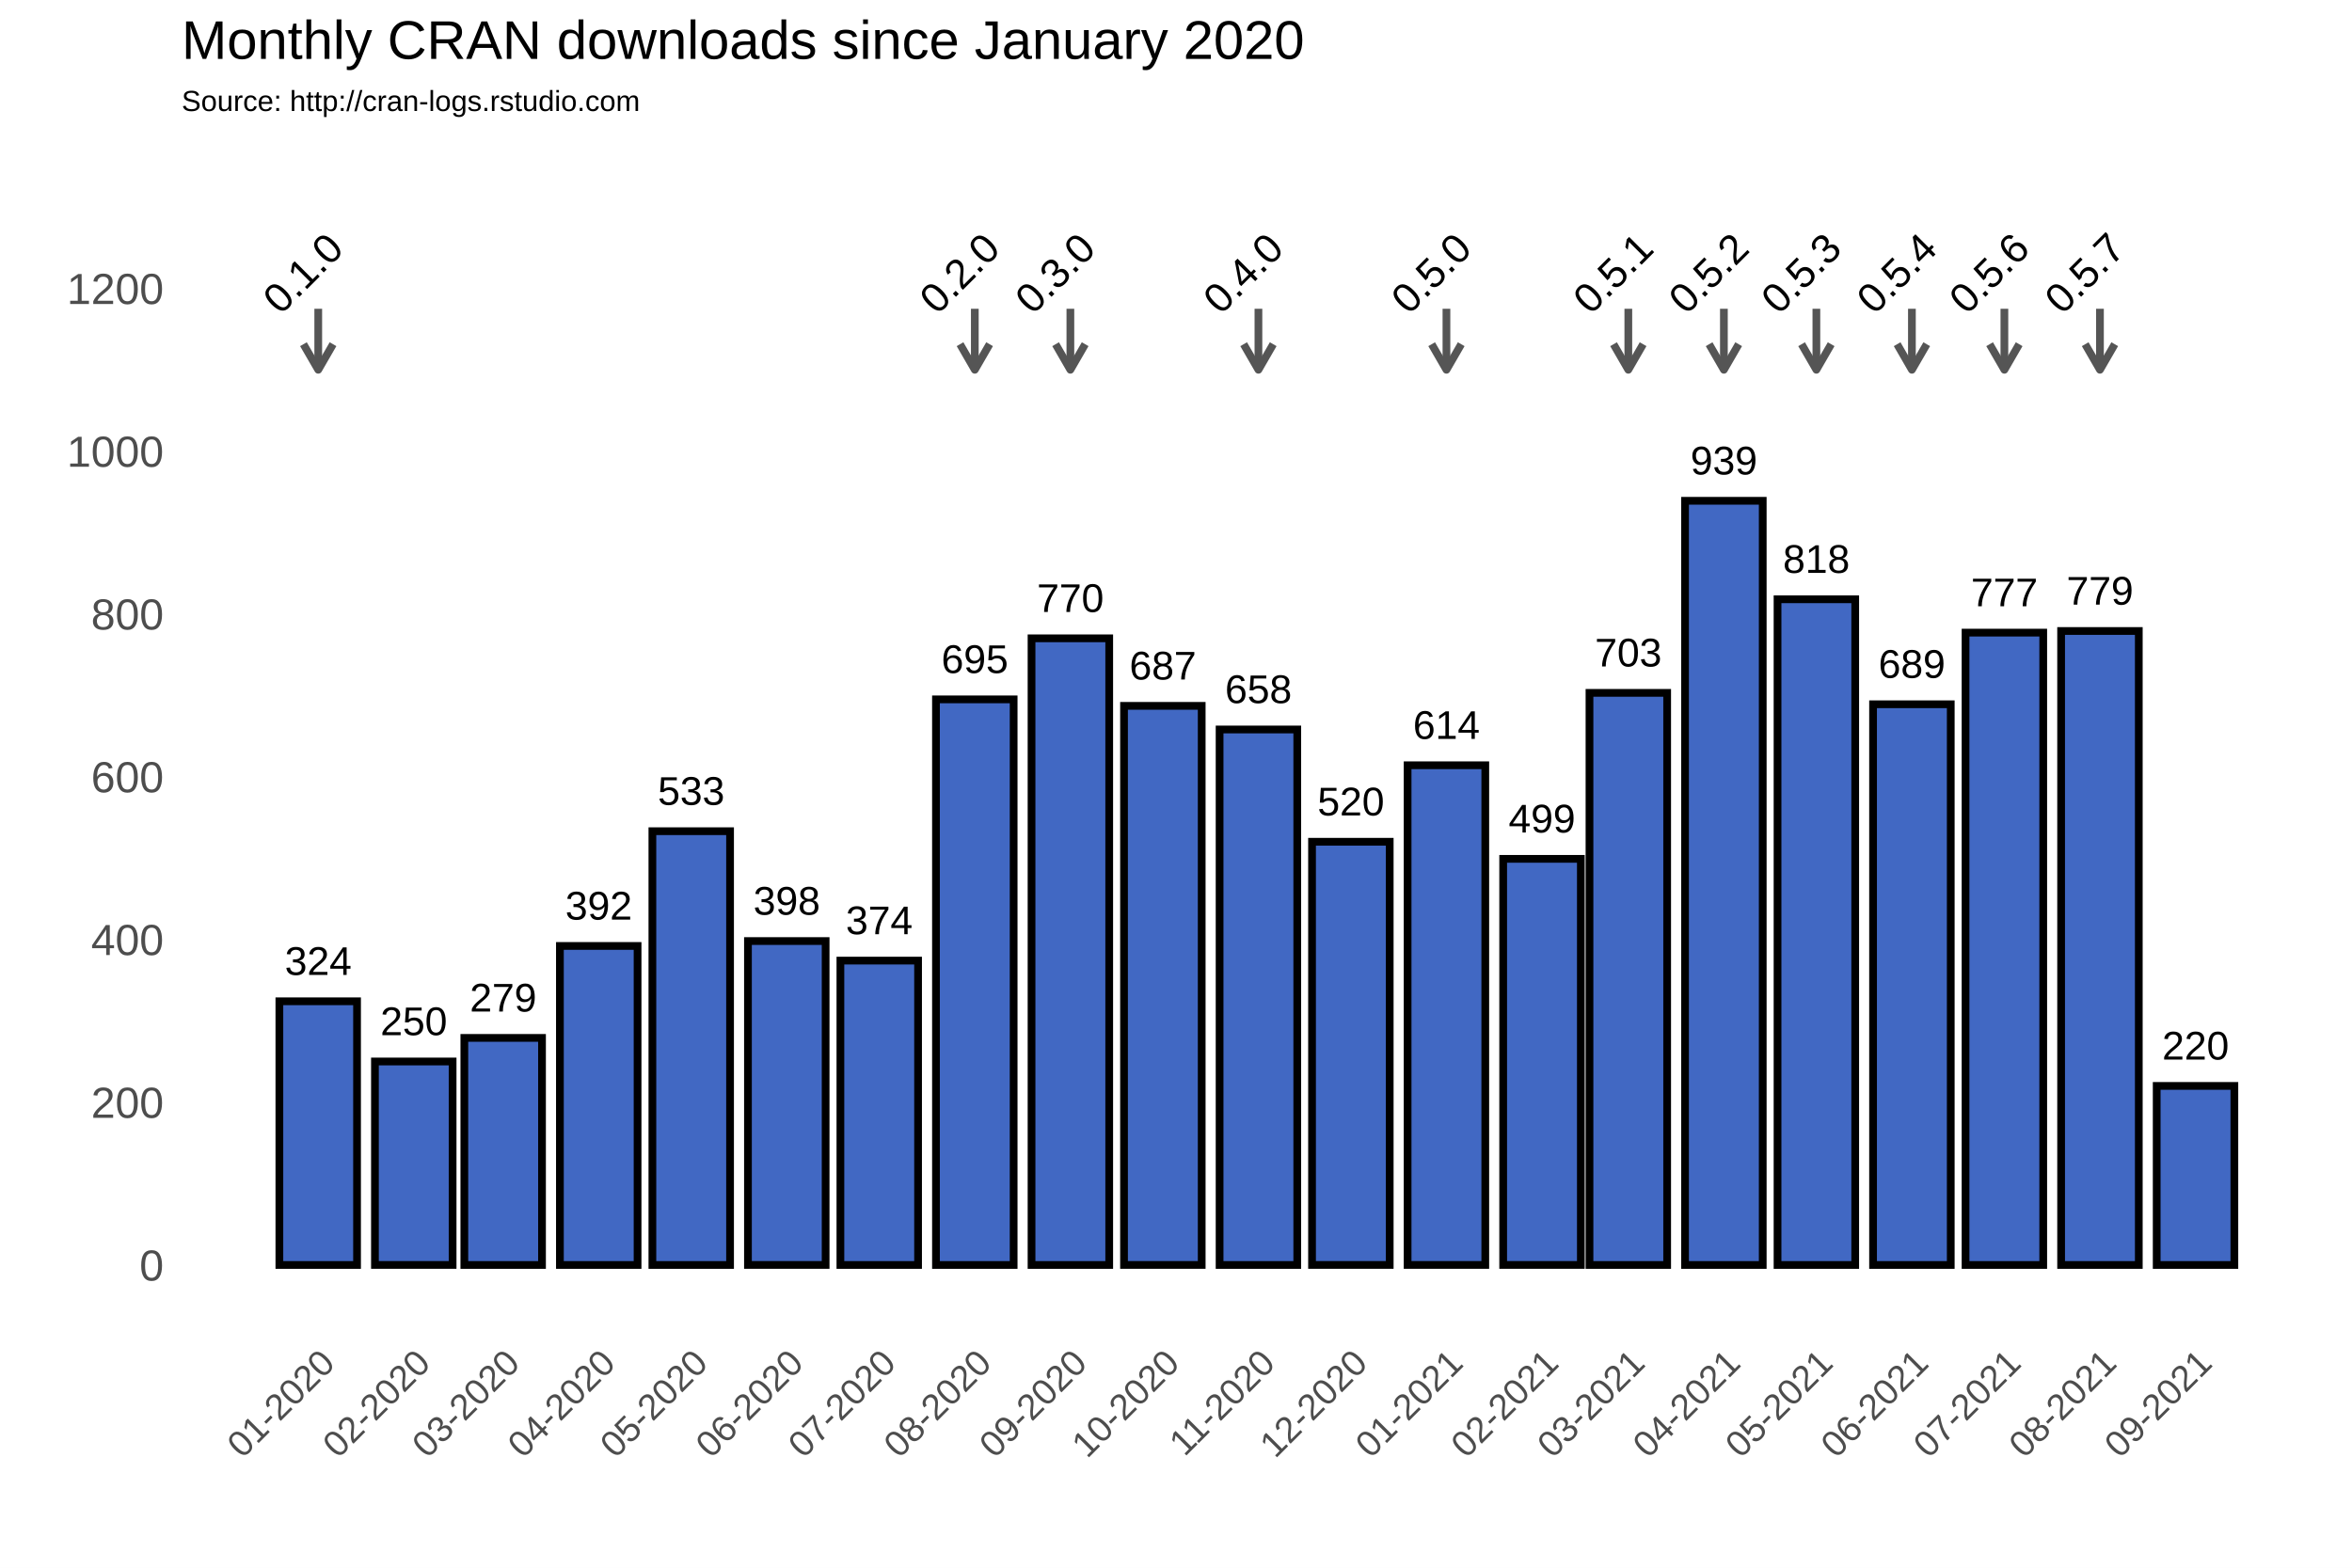
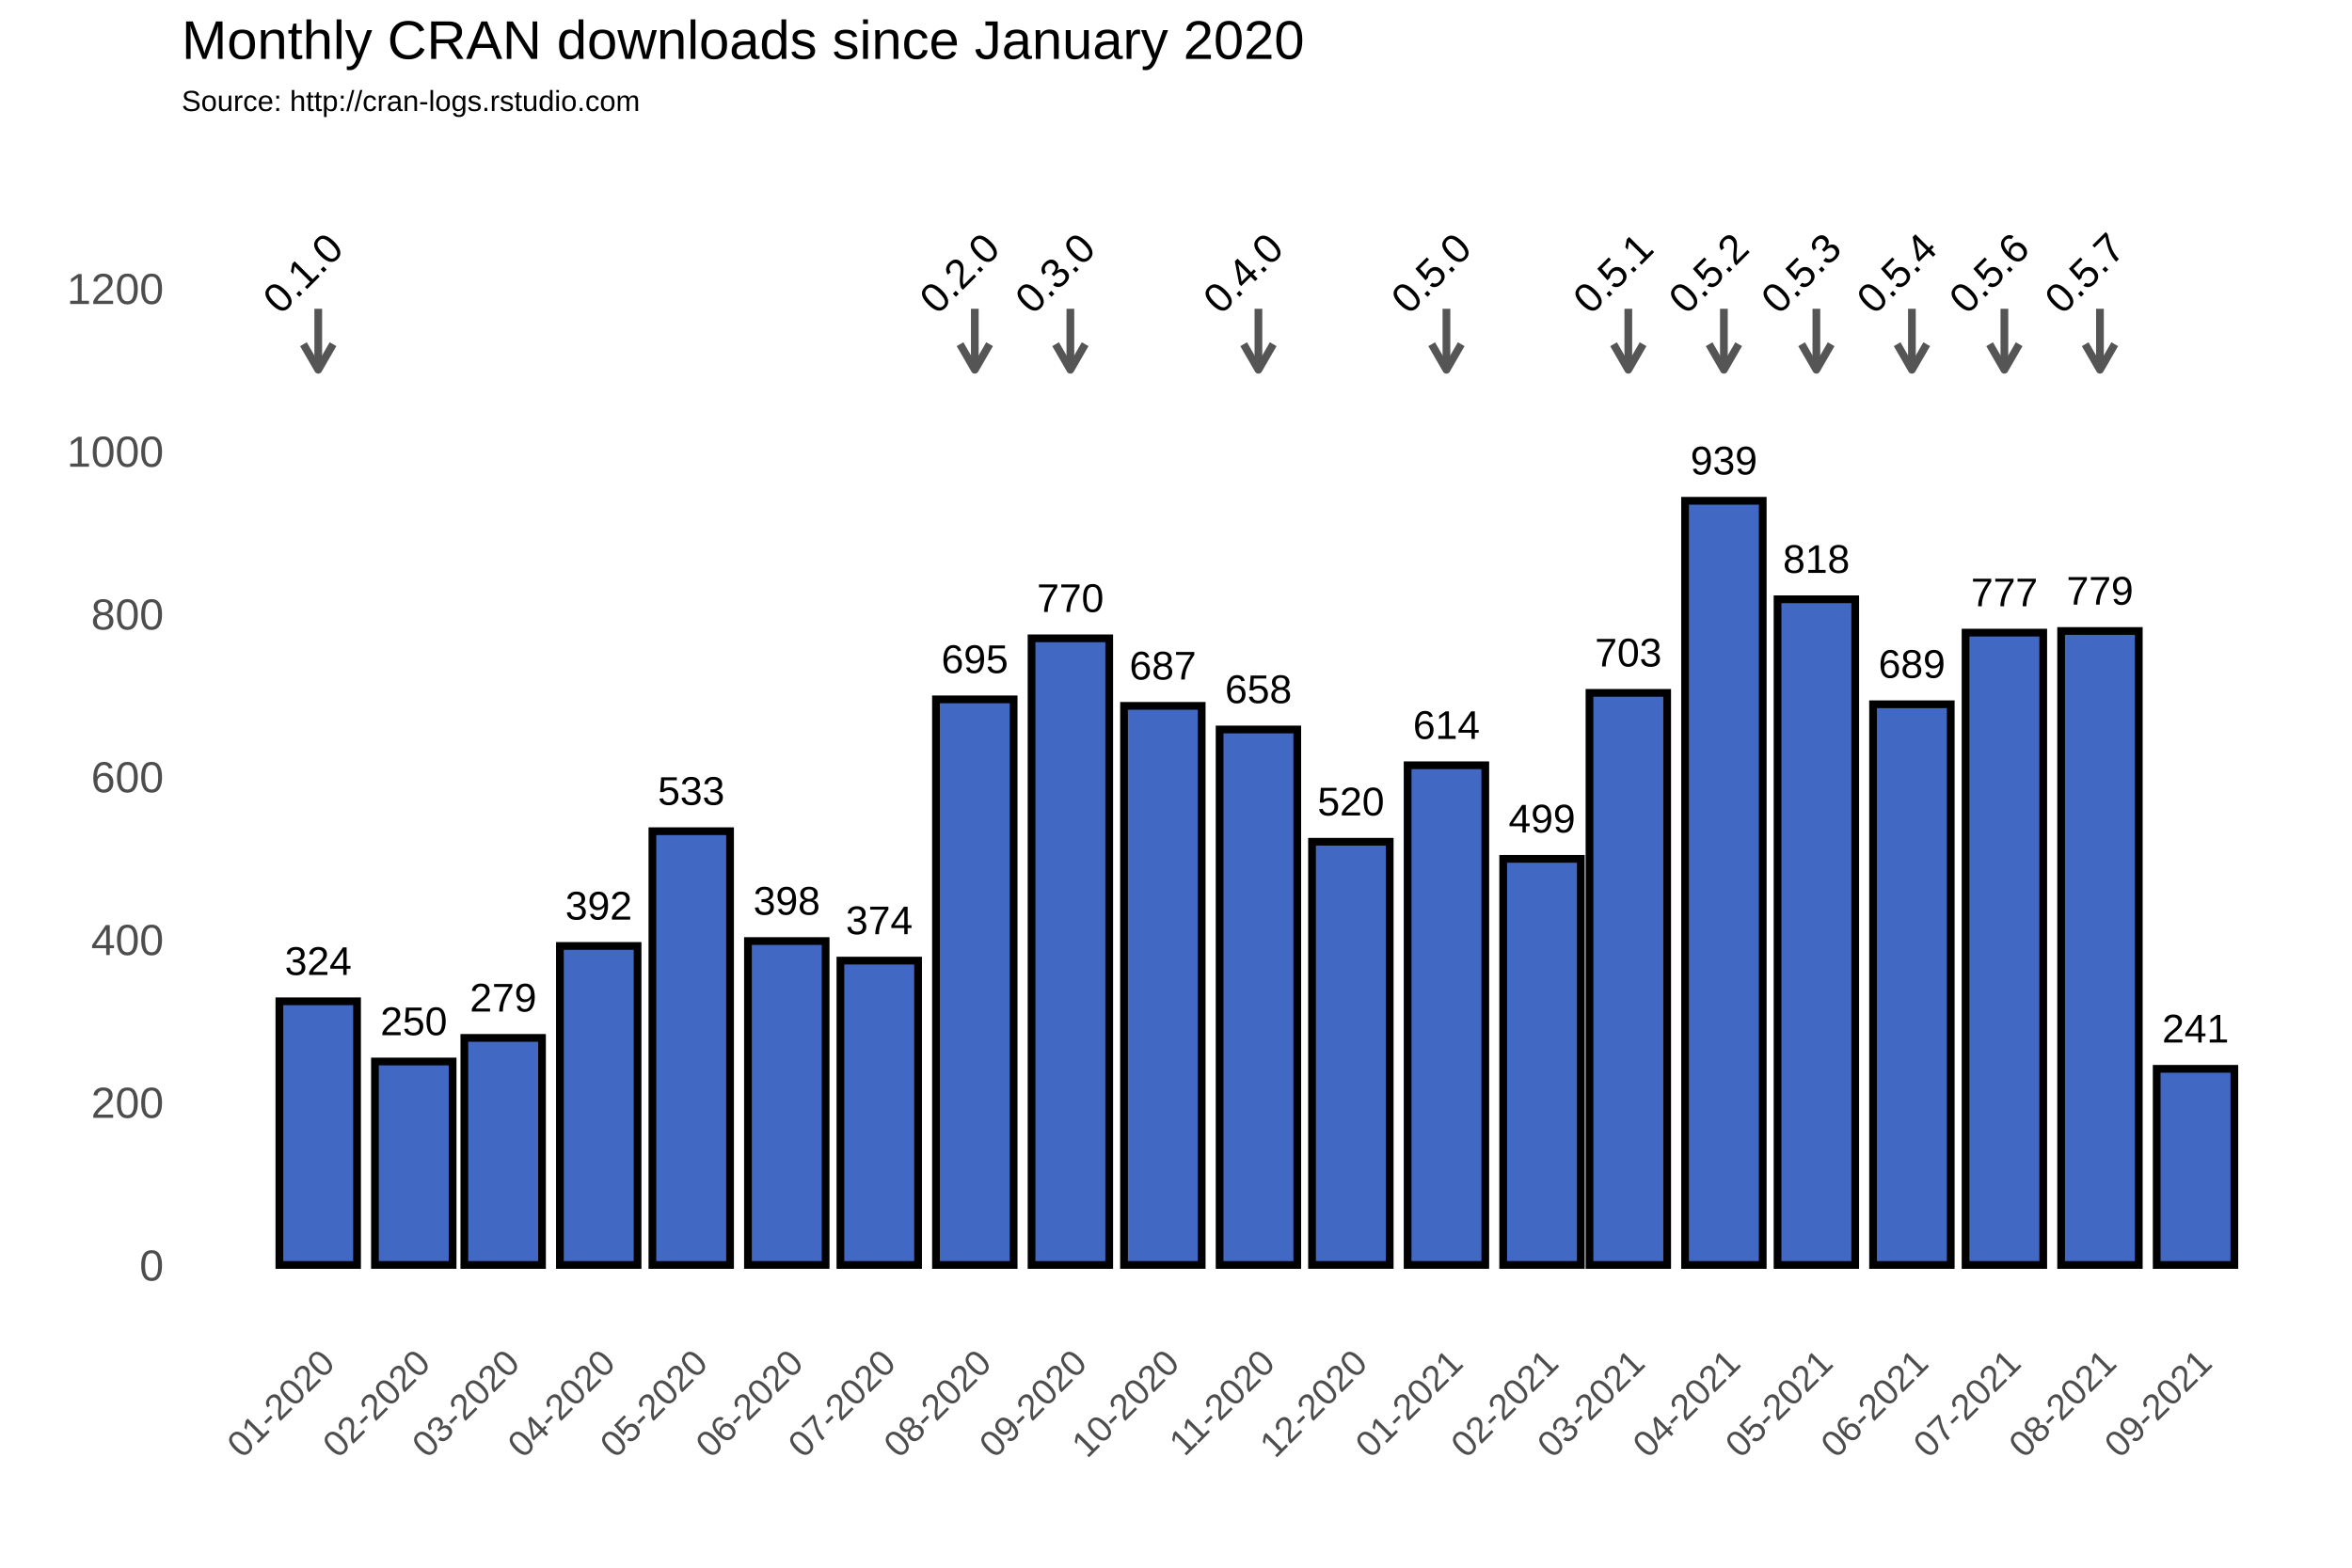
<svg xmlns="http://www.w3.org/2000/svg" class="svglite" width="648.00pt" height="432.00pt" viewBox="0 0 648.00 432.00">
  <defs>
    <style type="text/css">
    .svglite line, .svglite polyline, .svglite polygon, .svglite path, .svglite rect, .svglite circle {
      fill: none;
      stroke: #000000;
      stroke-linecap: round;
      stroke-linejoin: round;
      stroke-miterlimit: 10.00;
    }
  </style>
  </defs>
  <rect width="100%" height="100%" style="stroke: none; fill: #FFFFFF;" />
  <defs>
    <clipPath id="cpMC4wMHw2NDguMDB8MC4wMHw0MzIuMDA=">
      <rect x="0.00" y="0.00" width="648.00" height="432.00" />
    </clipPath>
  </defs>
  <g clip-path="url(#cpMC4wMHw2NDguMDB8MC4wMHw0MzIuMDA=)">
    <rect x="0.00" y="0.00" width="648.00" height="432.00" style="stroke-width: 1.07; stroke: #FFFFFF; fill: #FFFFFF;" />
  </g>
  <defs>
    <clipPath id="cpNTAuMDR8NjQyLjUyfDM3Ljc2fDM2My4zOA==">
      <rect x="50.04" y="37.76" width="592.48" height="325.62" />
    </clipPath>
  </defs>
  <g clip-path="url(#cpNTAuMDR8NjQyLjUyfDM3Ljc2fDM2My4zOA==)">
    <rect x="50.04" y="37.76" width="592.48" height="325.62" style="stroke-width: 1.07; stroke: none;" />
    <polyline points="50.04,326.15 642.52,326.15 " style="stroke-width: 0.53; stroke: #FFFFFF; stroke-linecap: butt;" />
    <polyline points="50.04,281.30 642.52,281.30 " style="stroke-width: 0.53; stroke: #FFFFFF; stroke-linecap: butt;" />
    <polyline points="50.04,236.45 642.52,236.45 " style="stroke-width: 0.53; stroke: #FFFFFF; stroke-linecap: butt;" />
    <polyline points="50.04,191.60 642.52,191.60 " style="stroke-width: 0.53; stroke: #FFFFFF; stroke-linecap: butt;" />
    <polyline points="50.04,146.75 642.52,146.75 " style="stroke-width: 0.53; stroke: #FFFFFF; stroke-linecap: butt;" />
    <polyline points="50.04,101.90 642.52,101.90 " style="stroke-width: 0.53; stroke: #FFFFFF; stroke-linecap: butt;" />
    <polyline points="50.04,57.04 642.52,57.04 " style="stroke-width: 0.53; stroke: #FFFFFF; stroke-linecap: butt;" />
    <polyline points="61.35,363.38 61.35,37.76 " style="stroke-width: 0.53; stroke: #FFFFFF; stroke-linecap: butt;" />
    <polyline points="74.51,363.38 74.51,37.76 " style="stroke-width: 0.53; stroke: #FFFFFF; stroke-linecap: butt;" />
    <polyline points="100.84,363.38 100.84,37.76 " style="stroke-width: 0.53; stroke: #FFFFFF; stroke-linecap: butt;" />
    <polyline points="126.32,363.38 126.32,37.76 " style="stroke-width: 0.53; stroke: #FFFFFF; stroke-linecap: butt;" />
    <polyline points="151.80,363.38 151.80,37.76 " style="stroke-width: 0.53; stroke: #FFFFFF; stroke-linecap: butt;" />
    <polyline points="177.70,363.38 177.70,37.76 " style="stroke-width: 0.53; stroke: #FFFFFF; stroke-linecap: butt;" />
    <polyline points="203.60,363.38 203.60,37.76 " style="stroke-width: 0.53; stroke: #FFFFFF; stroke-linecap: butt;" />
    <polyline points="229.51,363.38 229.51,37.76 " style="stroke-width: 0.53; stroke: #FFFFFF; stroke-linecap: butt;" />
    <polyline points="255.41,363.38 255.41,37.76 " style="stroke-width: 0.53; stroke: #FFFFFF; stroke-linecap: butt;" />
    <polyline points="281.74,363.38 281.74,37.76 " style="stroke-width: 0.53; stroke: #FFFFFF; stroke-linecap: butt;" />
    <polyline points="307.64,363.38 307.64,37.76 " style="stroke-width: 0.53; stroke: #FFFFFF; stroke-linecap: butt;" />
    <polyline points="333.54,363.38 333.54,37.76 " style="stroke-width: 0.53; stroke: #FFFFFF; stroke-linecap: butt;" />
    <polyline points="359.45,363.38 359.45,37.76 " style="stroke-width: 0.53; stroke: #FFFFFF; stroke-linecap: butt;" />
    <polyline points="385.35,363.38 385.35,37.76 " style="stroke-width: 0.53; stroke: #FFFFFF; stroke-linecap: butt;" />
    <polyline points="411.68,363.38 411.68,37.76 " style="stroke-width: 0.53; stroke: #FFFFFF; stroke-linecap: butt;" />
    <polyline points="436.73,363.38 436.73,37.76 " style="stroke-width: 0.53; stroke: #FFFFFF; stroke-linecap: butt;" />
    <polyline points="461.78,363.38 461.78,37.76 " style="stroke-width: 0.53; stroke: #FFFFFF; stroke-linecap: butt;" />
    <polyline points="487.69,363.38 487.69,37.76 " style="stroke-width: 0.53; stroke: #FFFFFF; stroke-linecap: butt;" />
    <polyline points="513.59,363.38 513.59,37.76 " style="stroke-width: 0.53; stroke: #FFFFFF; stroke-linecap: butt;" />
    <polyline points="539.49,363.38 539.49,37.76 " style="stroke-width: 0.53; stroke: #FFFFFF; stroke-linecap: butt;" />
    <polyline points="565.40,363.38 565.40,37.76 " style="stroke-width: 0.53; stroke: #FFFFFF; stroke-linecap: butt;" />
    <polyline points="591.72,363.38 591.72,37.76 " style="stroke-width: 0.53; stroke: #FFFFFF; stroke-linecap: butt;" />
    <polyline points="618.05,363.38 618.05,37.76 " style="stroke-width: 0.53; stroke: #FFFFFF; stroke-linecap: butt;" />
    <polyline points="631.22,363.38 631.22,37.76 " style="stroke-width: 0.53; stroke: #FFFFFF; stroke-linecap: butt;" />
    <polyline points="50.04,348.58 642.52,348.58 " style="stroke-width: 1.07; stroke: #FFFFFF; stroke-linecap: butt;" />
    <polyline points="50.04,303.73 642.52,303.73 " style="stroke-width: 1.07; stroke: #FFFFFF; stroke-linecap: butt;" />
    <polyline points="50.04,258.88 642.52,258.88 " style="stroke-width: 1.07; stroke: #FFFFFF; stroke-linecap: butt;" />
    <polyline points="50.04,214.02 642.52,214.02 " style="stroke-width: 1.07; stroke: #FFFFFF; stroke-linecap: butt;" />
    <polyline points="50.04,169.17 642.52,169.17 " style="stroke-width: 1.07; stroke: #FFFFFF; stroke-linecap: butt;" />
    <polyline points="50.04,124.32 642.52,124.32 " style="stroke-width: 1.07; stroke: #FFFFFF; stroke-linecap: butt;" />
    <polyline points="50.04,79.47 642.52,79.47 " style="stroke-width: 1.07; stroke: #FFFFFF; stroke-linecap: butt;" />
    <polyline points="87.68,363.38 87.68,37.76 " style="stroke-width: 1.07; stroke: #FFFFFF; stroke-linecap: butt;" />
    <polyline points="114.00,363.38 114.00,37.76 " style="stroke-width: 1.07; stroke: #FFFFFF; stroke-linecap: butt;" />
    <polyline points="138.63,363.38 138.63,37.76 " style="stroke-width: 1.07; stroke: #FFFFFF; stroke-linecap: butt;" />
    <polyline points="164.96,363.38 164.96,37.76 " style="stroke-width: 1.07; stroke: #FFFFFF; stroke-linecap: butt;" />
    <polyline points="190.44,363.38 190.44,37.76 " style="stroke-width: 1.07; stroke: #FFFFFF; stroke-linecap: butt;" />
    <polyline points="216.77,363.38 216.77,37.76 " style="stroke-width: 1.07; stroke: #FFFFFF; stroke-linecap: butt;" />
    <polyline points="242.24,363.38 242.24,37.76 " style="stroke-width: 1.07; stroke: #FFFFFF; stroke-linecap: butt;" />
    <polyline points="268.57,363.38 268.57,37.76 " style="stroke-width: 1.07; stroke: #FFFFFF; stroke-linecap: butt;" />
    <polyline points="294.90,363.38 294.90,37.76 " style="stroke-width: 1.07; stroke: #FFFFFF; stroke-linecap: butt;" />
    <polyline points="320.38,363.38 320.38,37.76 " style="stroke-width: 1.07; stroke: #FFFFFF; stroke-linecap: butt;" />
    <polyline points="346.71,363.38 346.71,37.76 " style="stroke-width: 1.07; stroke: #FFFFFF; stroke-linecap: butt;" />
    <polyline points="372.19,363.38 372.19,37.76 " style="stroke-width: 1.07; stroke: #FFFFFF; stroke-linecap: butt;" />
    <polyline points="398.51,363.38 398.51,37.76 " style="stroke-width: 1.07; stroke: #FFFFFF; stroke-linecap: butt;" />
    <polyline points="424.84,363.38 424.84,37.76 " style="stroke-width: 1.07; stroke: #FFFFFF; stroke-linecap: butt;" />
    <polyline points="448.62,363.38 448.62,37.76 " style="stroke-width: 1.07; stroke: #FFFFFF; stroke-linecap: butt;" />
    <polyline points="474.95,363.38 474.95,37.76 " style="stroke-width: 1.07; stroke: #FFFFFF; stroke-linecap: butt;" />
    <polyline points="500.43,363.38 500.43,37.76 " style="stroke-width: 1.07; stroke: #FFFFFF; stroke-linecap: butt;" />
    <polyline points="526.75,363.38 526.75,37.76 " style="stroke-width: 1.07; stroke: #FFFFFF; stroke-linecap: butt;" />
    <polyline points="552.23,363.38 552.23,37.76 " style="stroke-width: 1.07; stroke: #FFFFFF; stroke-linecap: butt;" />
    <polyline points="578.56,363.38 578.56,37.76 " style="stroke-width: 1.07; stroke: #FFFFFF; stroke-linecap: butt;" />
    <polyline points="604.89,363.38 604.89,37.76 " style="stroke-width: 1.07; stroke: #FFFFFF; stroke-linecap: butt;" />
    <rect x="76.97" y="275.92" width="21.40" height="72.66" style="stroke-width: 2.13; stroke-linecap: square; stroke-linejoin: miter; fill: #4168C3;" />
    <rect x="103.30" y="292.51" width="21.40" height="56.06" style="stroke-width: 2.13; stroke-linecap: square; stroke-linejoin: miter; fill: #4168C3;" />
    <rect x="127.93" y="286.01" width="21.40" height="62.57" style="stroke-width: 2.13; stroke-linecap: square; stroke-linejoin: miter; fill: #4168C3;" />
    <rect x="154.26" y="260.67" width="21.40" height="87.91" style="stroke-width: 2.13; stroke-linecap: square; stroke-linejoin: miter; fill: #4168C3;" />
    <rect x="179.74" y="229.05" width="21.40" height="119.53" style="stroke-width: 2.13; stroke-linecap: square; stroke-linejoin: miter; fill: #4168C3;" />
    <rect x="206.07" y="259.32" width="21.40" height="89.25" style="stroke-width: 2.13; stroke-linecap: square; stroke-linejoin: miter; fill: #4168C3;" />
    <rect x="231.54" y="264.71" width="21.40" height="83.87" style="stroke-width: 2.13; stroke-linecap: square; stroke-linejoin: miter; fill: #4168C3;" />
    <rect x="257.87" y="192.72" width="21.40" height="155.86" style="stroke-width: 2.13; stroke-linecap: square; stroke-linejoin: miter; fill: #4168C3;" />
    <rect x="284.20" y="175.90" width="21.40" height="172.68" style="stroke-width: 2.13; stroke-linecap: square; stroke-linejoin: miter; fill: #4168C3;" />
    <rect x="309.68" y="194.51" width="21.40" height="154.06" style="stroke-width: 2.13; stroke-linecap: square; stroke-linejoin: miter; fill: #4168C3;" />
    <rect x="336.01" y="201.02" width="21.40" height="147.56" style="stroke-width: 2.13; stroke-linecap: square; stroke-linejoin: miter; fill: #4168C3;" />
    <rect x="361.48" y="231.96" width="21.40" height="116.61" style="stroke-width: 2.13; stroke-linecap: square; stroke-linejoin: miter; fill: #4168C3;" />
    <rect x="387.81" y="210.88" width="21.40" height="137.69" style="stroke-width: 2.13; stroke-linecap: square; stroke-linejoin: miter; fill: #4168C3;" />
    <rect x="414.14" y="236.67" width="21.40" height="111.90" style="stroke-width: 2.13; stroke-linecap: square; stroke-linejoin: miter; fill: #4168C3;" />
    <rect x="437.92" y="190.93" width="21.40" height="157.65" style="stroke-width: 2.13; stroke-linecap: square; stroke-linejoin: miter; fill: #4168C3;" />
    <rect x="464.25" y="138.00" width="21.40" height="210.58" style="stroke-width: 2.13; stroke-linecap: square; stroke-linejoin: miter; fill: #4168C3;" />
    <rect x="489.73" y="165.14" width="21.40" height="183.44" style="stroke-width: 2.13; stroke-linecap: square; stroke-linejoin: miter; fill: #4168C3;" />
    <rect x="516.05" y="194.07" width="21.40" height="154.51" style="stroke-width: 2.13; stroke-linecap: square; stroke-linejoin: miter; fill: #4168C3;" />
    <rect x="541.53" y="174.33" width="21.40" height="174.25" style="stroke-width: 2.13; stroke-linecap: square; stroke-linejoin: miter; fill: #4168C3;" />
    <rect x="567.86" y="173.88" width="21.40" height="174.70" style="stroke-width: 2.13; stroke-linecap: square; stroke-linejoin: miter; fill: #4168C3;" />
-     <rect x="594.19" y="299.24" width="21.40" height="49.34" style="stroke-width: 2.13; stroke-linecap: square; stroke-linejoin: miter; fill: #4168C3;" />
+     <rect x="594.19" y="294.53" width="21.40" height="54.05" style="stroke-width: 2.13; stroke-linecap: square; stroke-linejoin: miter; fill: #4168C3;" />
    <text x="87.68" y="268.66" text-anchor="middle" style="font-size: 11.04px; font-family: Arial;" textLength="18.40px" lengthAdjust="spacingAndGlyphs">324</text>
    <text x="114.00" y="285.25" text-anchor="middle" style="font-size: 11.04px; font-family: Arial;" textLength="18.40px" lengthAdjust="spacingAndGlyphs">250</text>
    <text x="138.63" y="278.75" text-anchor="middle" style="font-size: 11.04px; font-family: Arial;" textLength="18.40px" lengthAdjust="spacingAndGlyphs">279</text>
    <text x="164.96" y="253.41" text-anchor="middle" style="font-size: 11.04px; font-family: Arial;" textLength="18.40px" lengthAdjust="spacingAndGlyphs">392</text>
    <text x="190.44" y="221.79" text-anchor="middle" style="font-size: 11.04px; font-family: Arial;" textLength="18.40px" lengthAdjust="spacingAndGlyphs">533</text>
    <text x="216.77" y="252.06" text-anchor="middle" style="font-size: 11.04px; font-family: Arial;" textLength="18.40px" lengthAdjust="spacingAndGlyphs">398</text>
    <text x="242.24" y="257.44" text-anchor="middle" style="font-size: 11.04px; font-family: Arial;" textLength="18.40px" lengthAdjust="spacingAndGlyphs">374</text>
    <text x="268.57" y="185.46" text-anchor="middle" style="font-size: 11.04px; font-family: Arial;" textLength="18.40px" lengthAdjust="spacingAndGlyphs">695</text>
    <text x="294.90" y="168.64" text-anchor="middle" style="font-size: 11.04px; font-family: Arial;" textLength="18.40px" lengthAdjust="spacingAndGlyphs">770</text>
    <text x="320.38" y="187.25" text-anchor="middle" style="font-size: 11.04px; font-family: Arial;" textLength="18.40px" lengthAdjust="spacingAndGlyphs">687</text>
    <text x="346.71" y="193.75" text-anchor="middle" style="font-size: 11.04px; font-family: Arial;" textLength="18.40px" lengthAdjust="spacingAndGlyphs">658</text>
    <text x="372.19" y="224.70" text-anchor="middle" style="font-size: 11.04px; font-family: Arial;" textLength="18.40px" lengthAdjust="spacingAndGlyphs">520</text>
    <text x="398.51" y="203.62" text-anchor="middle" style="font-size: 11.04px; font-family: Arial;" textLength="18.40px" lengthAdjust="spacingAndGlyphs">614</text>
    <text x="424.84" y="229.41" text-anchor="middle" style="font-size: 11.04px; font-family: Arial;" textLength="18.40px" lengthAdjust="spacingAndGlyphs">499</text>
    <text x="448.62" y="183.66" text-anchor="middle" style="font-size: 11.04px; font-family: Arial;" textLength="18.40px" lengthAdjust="spacingAndGlyphs">703</text>
    <text x="474.95" y="130.74" text-anchor="middle" style="font-size: 11.04px; font-family: Arial;" textLength="18.40px" lengthAdjust="spacingAndGlyphs">939</text>
    <text x="500.43" y="157.87" text-anchor="middle" style="font-size: 11.04px; font-family: Arial;" textLength="18.40px" lengthAdjust="spacingAndGlyphs">818</text>
    <text x="526.75" y="186.80" text-anchor="middle" style="font-size: 11.04px; font-family: Arial;" textLength="18.40px" lengthAdjust="spacingAndGlyphs">689</text>
    <text x="552.23" y="167.07" text-anchor="middle" style="font-size: 11.04px; font-family: Arial;" textLength="18.40px" lengthAdjust="spacingAndGlyphs">777</text>
    <text x="578.56" y="166.62" text-anchor="middle" style="font-size: 11.04px; font-family: Arial;" textLength="18.40px" lengthAdjust="spacingAndGlyphs">779</text>
-     <text x="604.89" y="291.98" text-anchor="middle" style="font-size: 11.04px; font-family: Arial;" textLength="18.40px" lengthAdjust="spacingAndGlyphs">220</text>
+     <text x="604.89" y="287.27" text-anchor="middle" style="font-size: 11.04px; font-family: Arial;" textLength="18.40px" lengthAdjust="spacingAndGlyphs">241</text>
    <line x1="87.68" y1="85.08" x2="87.68" y2="101.90" style="stroke-width: 2.13; stroke: #555555; stroke-linecap: butt;" />
    <polyline points="83.60,94.85 87.68,101.90 91.75,94.85 " style="stroke-width: 2.13; stroke: #555555; stroke-linecap: butt;" />
    <line x1="268.57" y1="85.08" x2="268.57" y2="101.90" style="stroke-width: 2.13; stroke: #555555; stroke-linecap: butt;" />
    <polyline points="264.50,94.85 268.57,101.90 272.64,94.85 " style="stroke-width: 2.13; stroke: #555555; stroke-linecap: butt;" />
    <line x1="294.90" y1="85.08" x2="294.90" y2="101.90" style="stroke-width: 2.13; stroke: #555555; stroke-linecap: butt;" />
    <polyline points="290.83,94.85 294.90,101.90 298.97,94.85 " style="stroke-width: 2.13; stroke: #555555; stroke-linecap: butt;" />
    <line x1="346.71" y1="85.08" x2="346.71" y2="101.90" style="stroke-width: 2.13; stroke: #555555; stroke-linecap: butt;" />
    <polyline points="342.64,94.85 346.71,101.90 350.78,94.85 " style="stroke-width: 2.13; stroke: #555555; stroke-linecap: butt;" />
    <line x1="398.51" y1="85.08" x2="398.51" y2="101.90" style="stroke-width: 2.13; stroke: #555555; stroke-linecap: butt;" />
    <polyline points="394.44,94.85 398.51,101.90 402.58,94.85 " style="stroke-width: 2.13; stroke: #555555; stroke-linecap: butt;" />
    <line x1="448.62" y1="85.08" x2="448.62" y2="101.90" style="stroke-width: 2.13; stroke: #555555; stroke-linecap: butt;" />
    <polyline points="444.55,94.85 448.62,101.90 452.69,94.85 " style="stroke-width: 2.13; stroke: #555555; stroke-linecap: butt;" />
    <line x1="474.95" y1="85.08" x2="474.95" y2="101.90" style="stroke-width: 2.13; stroke: #555555; stroke-linecap: butt;" />
    <polyline points="470.88,94.85 474.95,101.90 479.02,94.85 " style="stroke-width: 2.13; stroke: #555555; stroke-linecap: butt;" />
    <line x1="500.43" y1="85.08" x2="500.43" y2="101.90" style="stroke-width: 2.13; stroke: #555555; stroke-linecap: butt;" />
    <polyline points="496.36,94.85 500.43,101.90 504.50,94.85 " style="stroke-width: 2.13; stroke: #555555; stroke-linecap: butt;" />
    <line x1="526.75" y1="85.08" x2="526.75" y2="101.90" style="stroke-width: 2.13; stroke: #555555; stroke-linecap: butt;" />
    <polyline points="522.68,94.85 526.75,101.90 530.83,94.85 " style="stroke-width: 2.13; stroke: #555555; stroke-linecap: butt;" />
    <line x1="552.23" y1="85.08" x2="552.23" y2="101.90" style="stroke-width: 2.13; stroke: #555555; stroke-linecap: butt;" />
    <polyline points="548.16,94.85 552.23,101.90 556.30,94.85 " style="stroke-width: 2.13; stroke: #555555; stroke-linecap: butt;" />
    <line x1="578.56" y1="85.08" x2="578.56" y2="101.90" style="stroke-width: 2.13; stroke: #555555; stroke-linecap: butt;" />
    <polyline points="574.49,94.85 578.56,101.90 582.63,94.85 " style="stroke-width: 2.13; stroke: #555555; stroke-linecap: butt;" />
    <text transform="translate(86.24,78.03) rotate(-45)" text-anchor="middle" style="font-size: 11.38px; font-family: Arial;" textLength="25.31px" lengthAdjust="spacingAndGlyphs">0.1.0</text>
    <text transform="translate(267.13,78.03) rotate(-45)" text-anchor="middle" style="font-size: 11.38px; font-family: Arial;" textLength="25.31px" lengthAdjust="spacingAndGlyphs">0.2.0</text>
    <text transform="translate(293.46,78.03) rotate(-45)" text-anchor="middle" style="font-size: 11.38px; font-family: Arial;" textLength="25.31px" lengthAdjust="spacingAndGlyphs">0.3.0</text>
    <text transform="translate(345.27,78.03) rotate(-45)" text-anchor="middle" style="font-size: 11.38px; font-family: Arial;" textLength="25.31px" lengthAdjust="spacingAndGlyphs">0.4.0</text>
    <text transform="translate(397.07,78.03) rotate(-45)" text-anchor="middle" style="font-size: 11.38px; font-family: Arial;" textLength="25.31px" lengthAdjust="spacingAndGlyphs">0.5.0</text>
    <text transform="translate(447.18,78.03) rotate(-45)" text-anchor="middle" style="font-size: 11.38px; font-family: Arial;" textLength="25.31px" lengthAdjust="spacingAndGlyphs">0.5.1</text>
    <text transform="translate(473.51,78.03) rotate(-45)" text-anchor="middle" style="font-size: 11.38px; font-family: Arial;" textLength="25.31px" lengthAdjust="spacingAndGlyphs">0.5.2</text>
    <text transform="translate(498.99,78.03) rotate(-45)" text-anchor="middle" style="font-size: 11.38px; font-family: Arial;" textLength="25.31px" lengthAdjust="spacingAndGlyphs">0.5.3</text>
    <text transform="translate(525.32,78.03) rotate(-45)" text-anchor="middle" style="font-size: 11.38px; font-family: Arial;" textLength="25.31px" lengthAdjust="spacingAndGlyphs">0.5.4</text>
    <text transform="translate(550.79,78.03) rotate(-45)" text-anchor="middle" style="font-size: 11.38px; font-family: Arial;" textLength="25.31px" lengthAdjust="spacingAndGlyphs">0.5.6</text>
    <text transform="translate(577.12,78.03) rotate(-45)" text-anchor="middle" style="font-size: 11.38px; font-family: Arial;" textLength="25.31px" lengthAdjust="spacingAndGlyphs">0.5.7</text>
  </g>
  <g clip-path="url(#cpMC4wMHw2NDguMDB8MC4wMHw0MzIuMDA=)">
    <text x="45.11" y="352.88" text-anchor="end" style="font-size: 12.00px; fill: #4D4D4D; font-family: Arial;" textLength="6.67px" lengthAdjust="spacingAndGlyphs">0</text>
    <text x="45.11" y="308.03" text-anchor="end" style="font-size: 12.00px; fill: #4D4D4D; font-family: Arial;" textLength="20.02px" lengthAdjust="spacingAndGlyphs">200</text>
    <text x="45.11" y="263.17" text-anchor="end" style="font-size: 12.00px; fill: #4D4D4D; font-family: Arial;" textLength="20.02px" lengthAdjust="spacingAndGlyphs">400</text>
    <text x="45.11" y="218.32" text-anchor="end" style="font-size: 12.00px; fill: #4D4D4D; font-family: Arial;" textLength="20.02px" lengthAdjust="spacingAndGlyphs">600</text>
    <text x="45.11" y="173.47" text-anchor="end" style="font-size: 12.00px; fill: #4D4D4D; font-family: Arial;" textLength="20.02px" lengthAdjust="spacingAndGlyphs">800</text>
    <text x="45.11" y="128.62" text-anchor="end" style="font-size: 12.00px; fill: #4D4D4D; font-family: Arial;" textLength="26.70px" lengthAdjust="spacingAndGlyphs">1000</text>
    <text x="45.11" y="83.77" text-anchor="end" style="font-size: 12.00px; fill: #4D4D4D; font-family: Arial;" textLength="26.70px" lengthAdjust="spacingAndGlyphs">1200</text>
    <text transform="translate(92.74,376.17) rotate(-45)" text-anchor="end" style="font-size: 10.00px; fill: #4D4D4D; font-family: Arial;" textLength="36.73px" lengthAdjust="spacingAndGlyphs">01-2020</text>
    <text transform="translate(119.07,376.17) rotate(-45)" text-anchor="end" style="font-size: 10.00px; fill: #4D4D4D; font-family: Arial;" textLength="36.73px" lengthAdjust="spacingAndGlyphs">02-2020</text>
    <text transform="translate(143.70,376.17) rotate(-45)" text-anchor="end" style="font-size: 10.00px; fill: #4D4D4D; font-family: Arial;" textLength="36.73px" lengthAdjust="spacingAndGlyphs">03-2020</text>
    <text transform="translate(170.03,376.17) rotate(-45)" text-anchor="end" style="font-size: 10.00px; fill: #4D4D4D; font-family: Arial;" textLength="36.73px" lengthAdjust="spacingAndGlyphs">04-2020</text>
    <text transform="translate(195.50,376.17) rotate(-45)" text-anchor="end" style="font-size: 10.00px; fill: #4D4D4D; font-family: Arial;" textLength="36.73px" lengthAdjust="spacingAndGlyphs">05-2020</text>
    <text transform="translate(221.83,376.17) rotate(-45)" text-anchor="end" style="font-size: 10.00px; fill: #4D4D4D; font-family: Arial;" textLength="36.73px" lengthAdjust="spacingAndGlyphs">06-2020</text>
    <text transform="translate(247.31,376.17) rotate(-45)" text-anchor="end" style="font-size: 10.00px; fill: #4D4D4D; font-family: Arial;" textLength="36.73px" lengthAdjust="spacingAndGlyphs">07-2020</text>
    <text transform="translate(273.64,376.17) rotate(-45)" text-anchor="end" style="font-size: 10.00px; fill: #4D4D4D; font-family: Arial;" textLength="36.73px" lengthAdjust="spacingAndGlyphs">08-2020</text>
    <text transform="translate(299.97,376.17) rotate(-45)" text-anchor="end" style="font-size: 10.00px; fill: #4D4D4D; font-family: Arial;" textLength="36.73px" lengthAdjust="spacingAndGlyphs">09-2020</text>
    <text transform="translate(325.44,376.17) rotate(-45)" text-anchor="end" style="font-size: 10.00px; fill: #4D4D4D; font-family: Arial;" textLength="36.73px" lengthAdjust="spacingAndGlyphs">10-2020</text>
    <text transform="translate(351.77,376.17) rotate(-45)" text-anchor="end" style="font-size: 10.00px; fill: #4D4D4D; font-family: Arial;" textLength="35.99px" lengthAdjust="spacingAndGlyphs">11-2020</text>
    <text transform="translate(377.25,376.17) rotate(-45)" text-anchor="end" style="font-size: 10.00px; fill: #4D4D4D; font-family: Arial;" textLength="36.73px" lengthAdjust="spacingAndGlyphs">12-2020</text>
    <text transform="translate(403.58,376.17) rotate(-45)" text-anchor="end" style="font-size: 10.00px; fill: #4D4D4D; font-family: Arial;" textLength="36.73px" lengthAdjust="spacingAndGlyphs">01-2021</text>
    <text transform="translate(429.91,376.17) rotate(-45)" text-anchor="end" style="font-size: 10.00px; fill: #4D4D4D; font-family: Arial;" textLength="36.73px" lengthAdjust="spacingAndGlyphs">02-2021</text>
    <text transform="translate(453.69,376.17) rotate(-45)" text-anchor="end" style="font-size: 10.00px; fill: #4D4D4D; font-family: Arial;" textLength="36.73px" lengthAdjust="spacingAndGlyphs">03-2021</text>
    <text transform="translate(480.01,376.17) rotate(-45)" text-anchor="end" style="font-size: 10.00px; fill: #4D4D4D; font-family: Arial;" textLength="36.73px" lengthAdjust="spacingAndGlyphs">04-2021</text>
    <text transform="translate(505.49,376.17) rotate(-45)" text-anchor="end" style="font-size: 10.00px; fill: #4D4D4D; font-family: Arial;" textLength="36.73px" lengthAdjust="spacingAndGlyphs">05-2021</text>
    <text transform="translate(531.82,376.17) rotate(-45)" text-anchor="end" style="font-size: 10.00px; fill: #4D4D4D; font-family: Arial;" textLength="36.73px" lengthAdjust="spacingAndGlyphs">06-2021</text>
    <text transform="translate(557.30,376.17) rotate(-45)" text-anchor="end" style="font-size: 10.00px; fill: #4D4D4D; font-family: Arial;" textLength="36.73px" lengthAdjust="spacingAndGlyphs">07-2021</text>
    <text transform="translate(583.63,376.17) rotate(-45)" text-anchor="end" style="font-size: 10.00px; fill: #4D4D4D; font-family: Arial;" textLength="36.73px" lengthAdjust="spacingAndGlyphs">08-2021</text>
    <text transform="translate(609.95,376.17) rotate(-45)" text-anchor="end" style="font-size: 10.00px; fill: #4D4D4D; font-family: Arial;" textLength="36.73px" lengthAdjust="spacingAndGlyphs">09-2021</text>
    <text x="50.04" y="30.59" style="font-size: 8.00px; font-family: Arial;" textLength="126.32px" lengthAdjust="spacingAndGlyphs">Source: http://cran-logs.rstudio.com</text>
    <text x="50.04" y="16.22" style="font-size: 15.00px; font-family: Arial;" textLength="309.25px" lengthAdjust="spacingAndGlyphs">Monthly CRAN downloads since January 2020</text>
  </g>
</svg>
